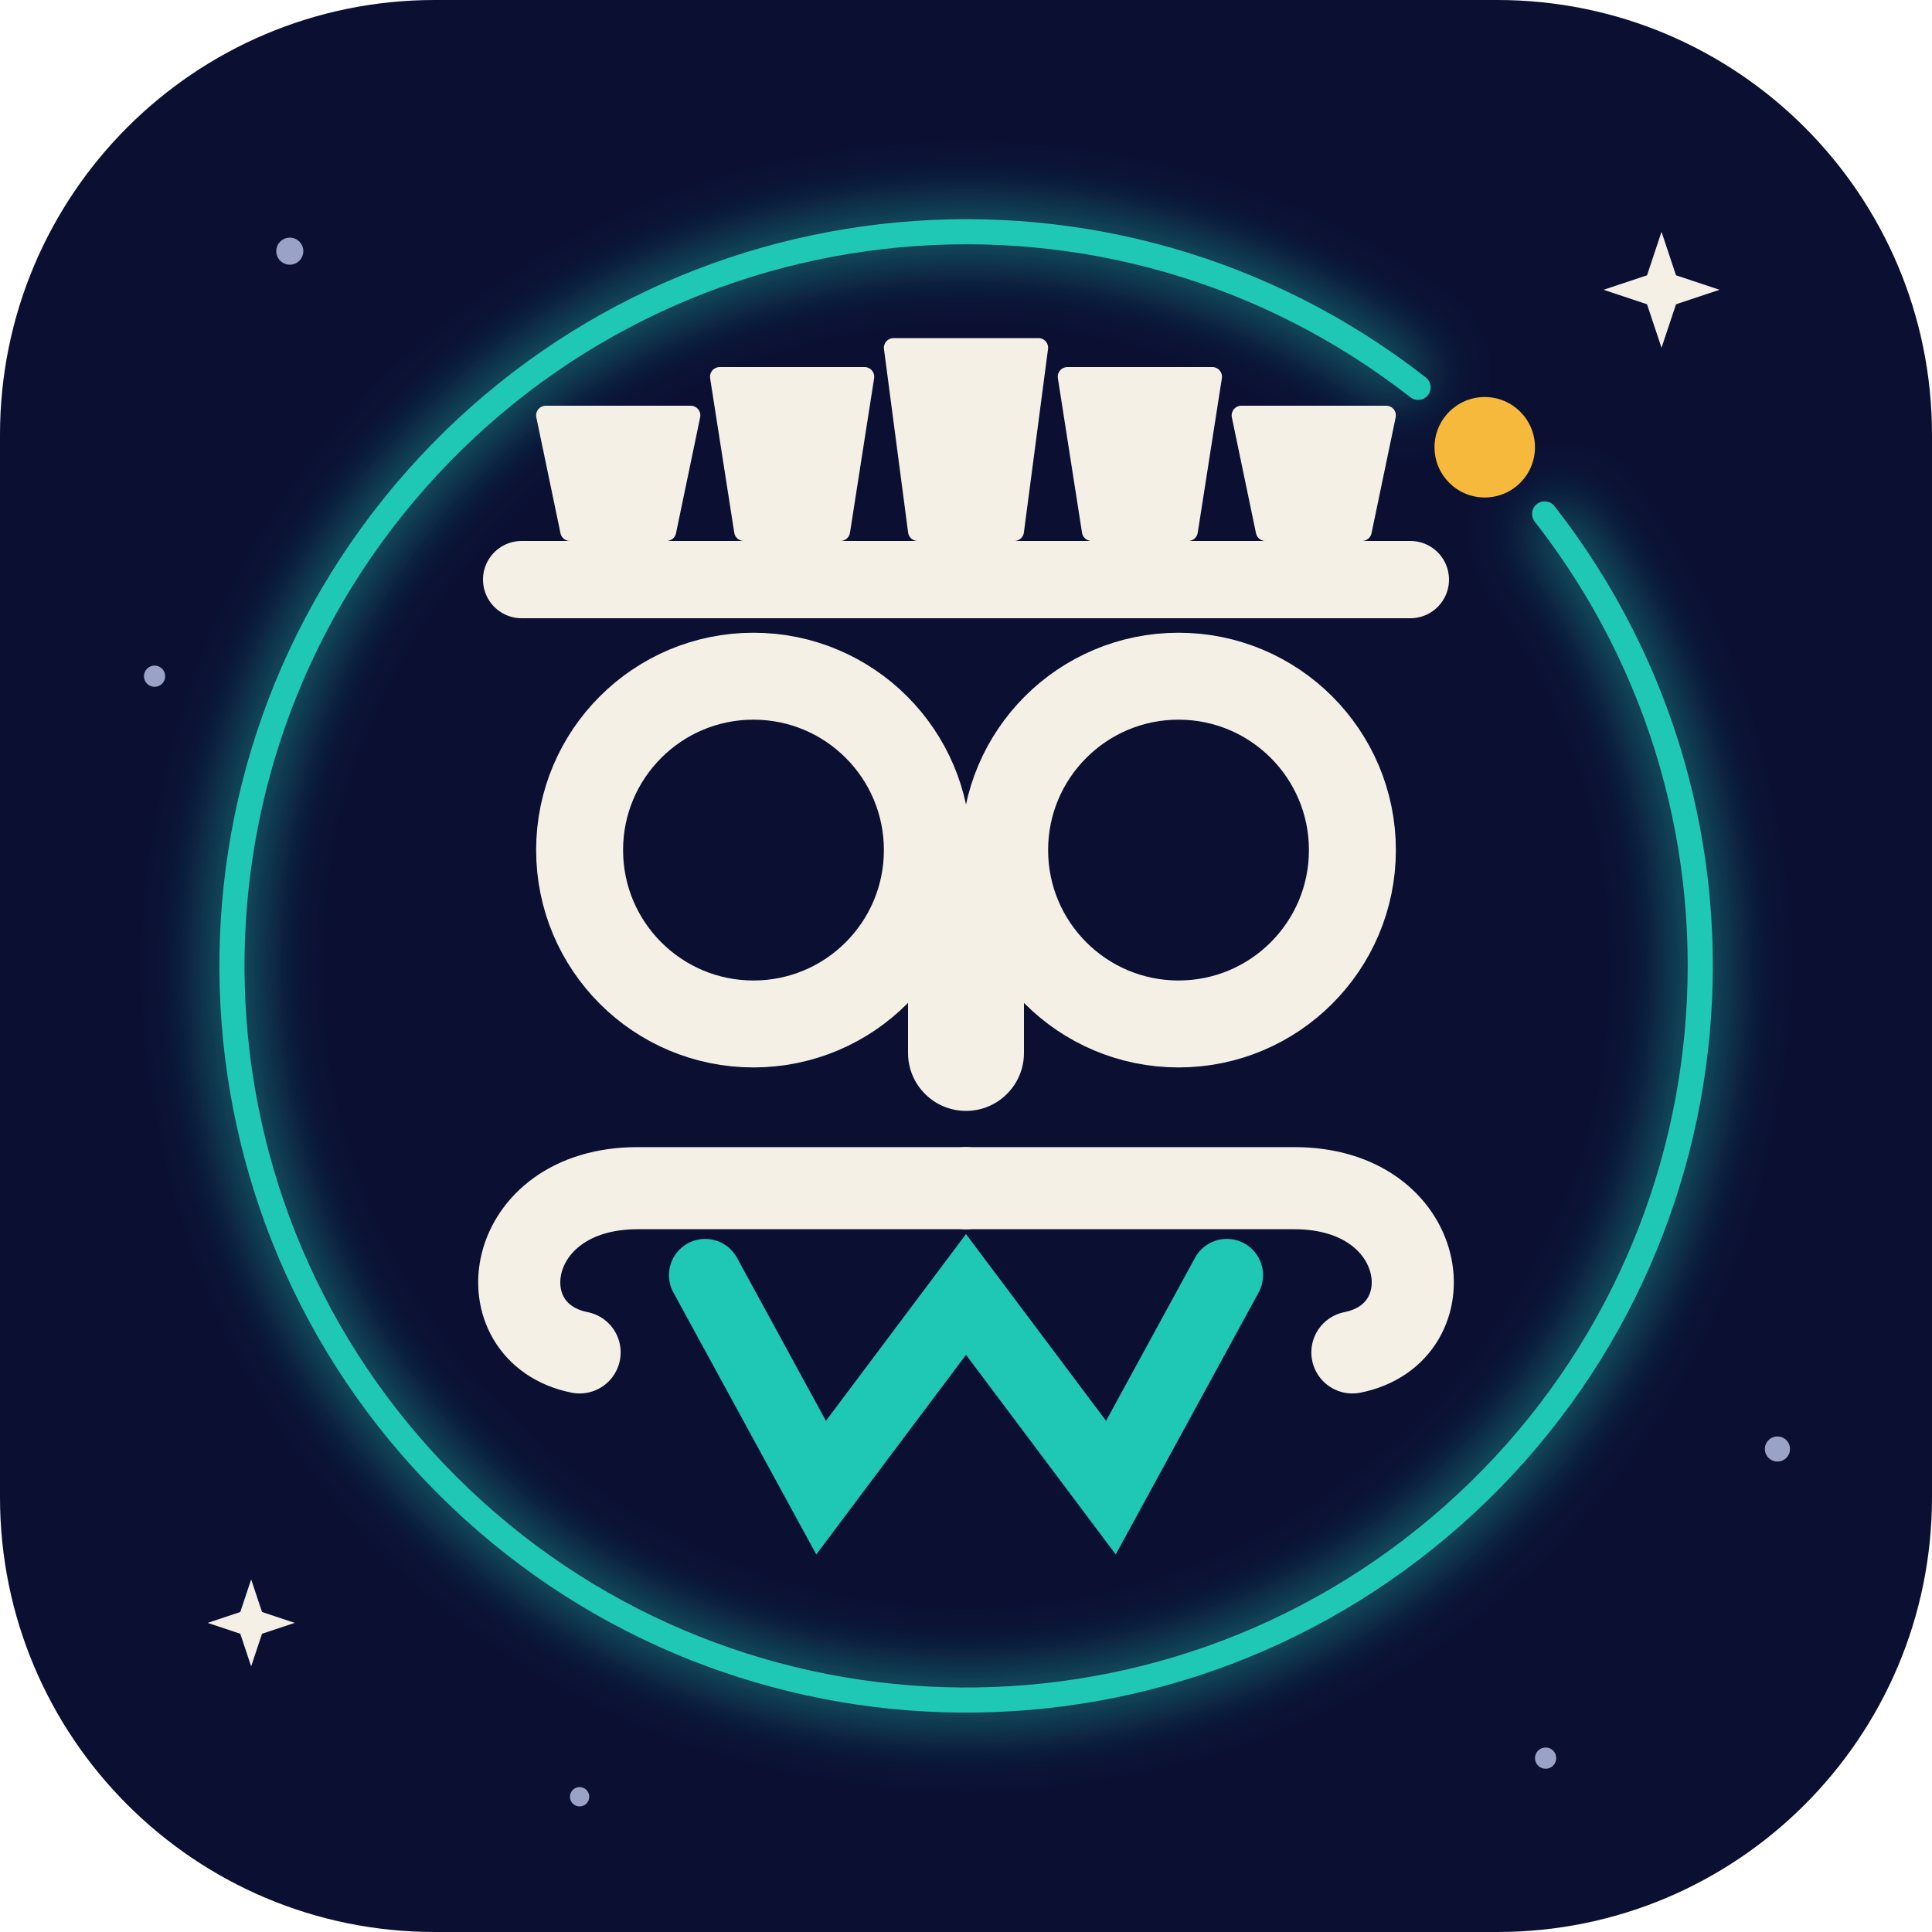
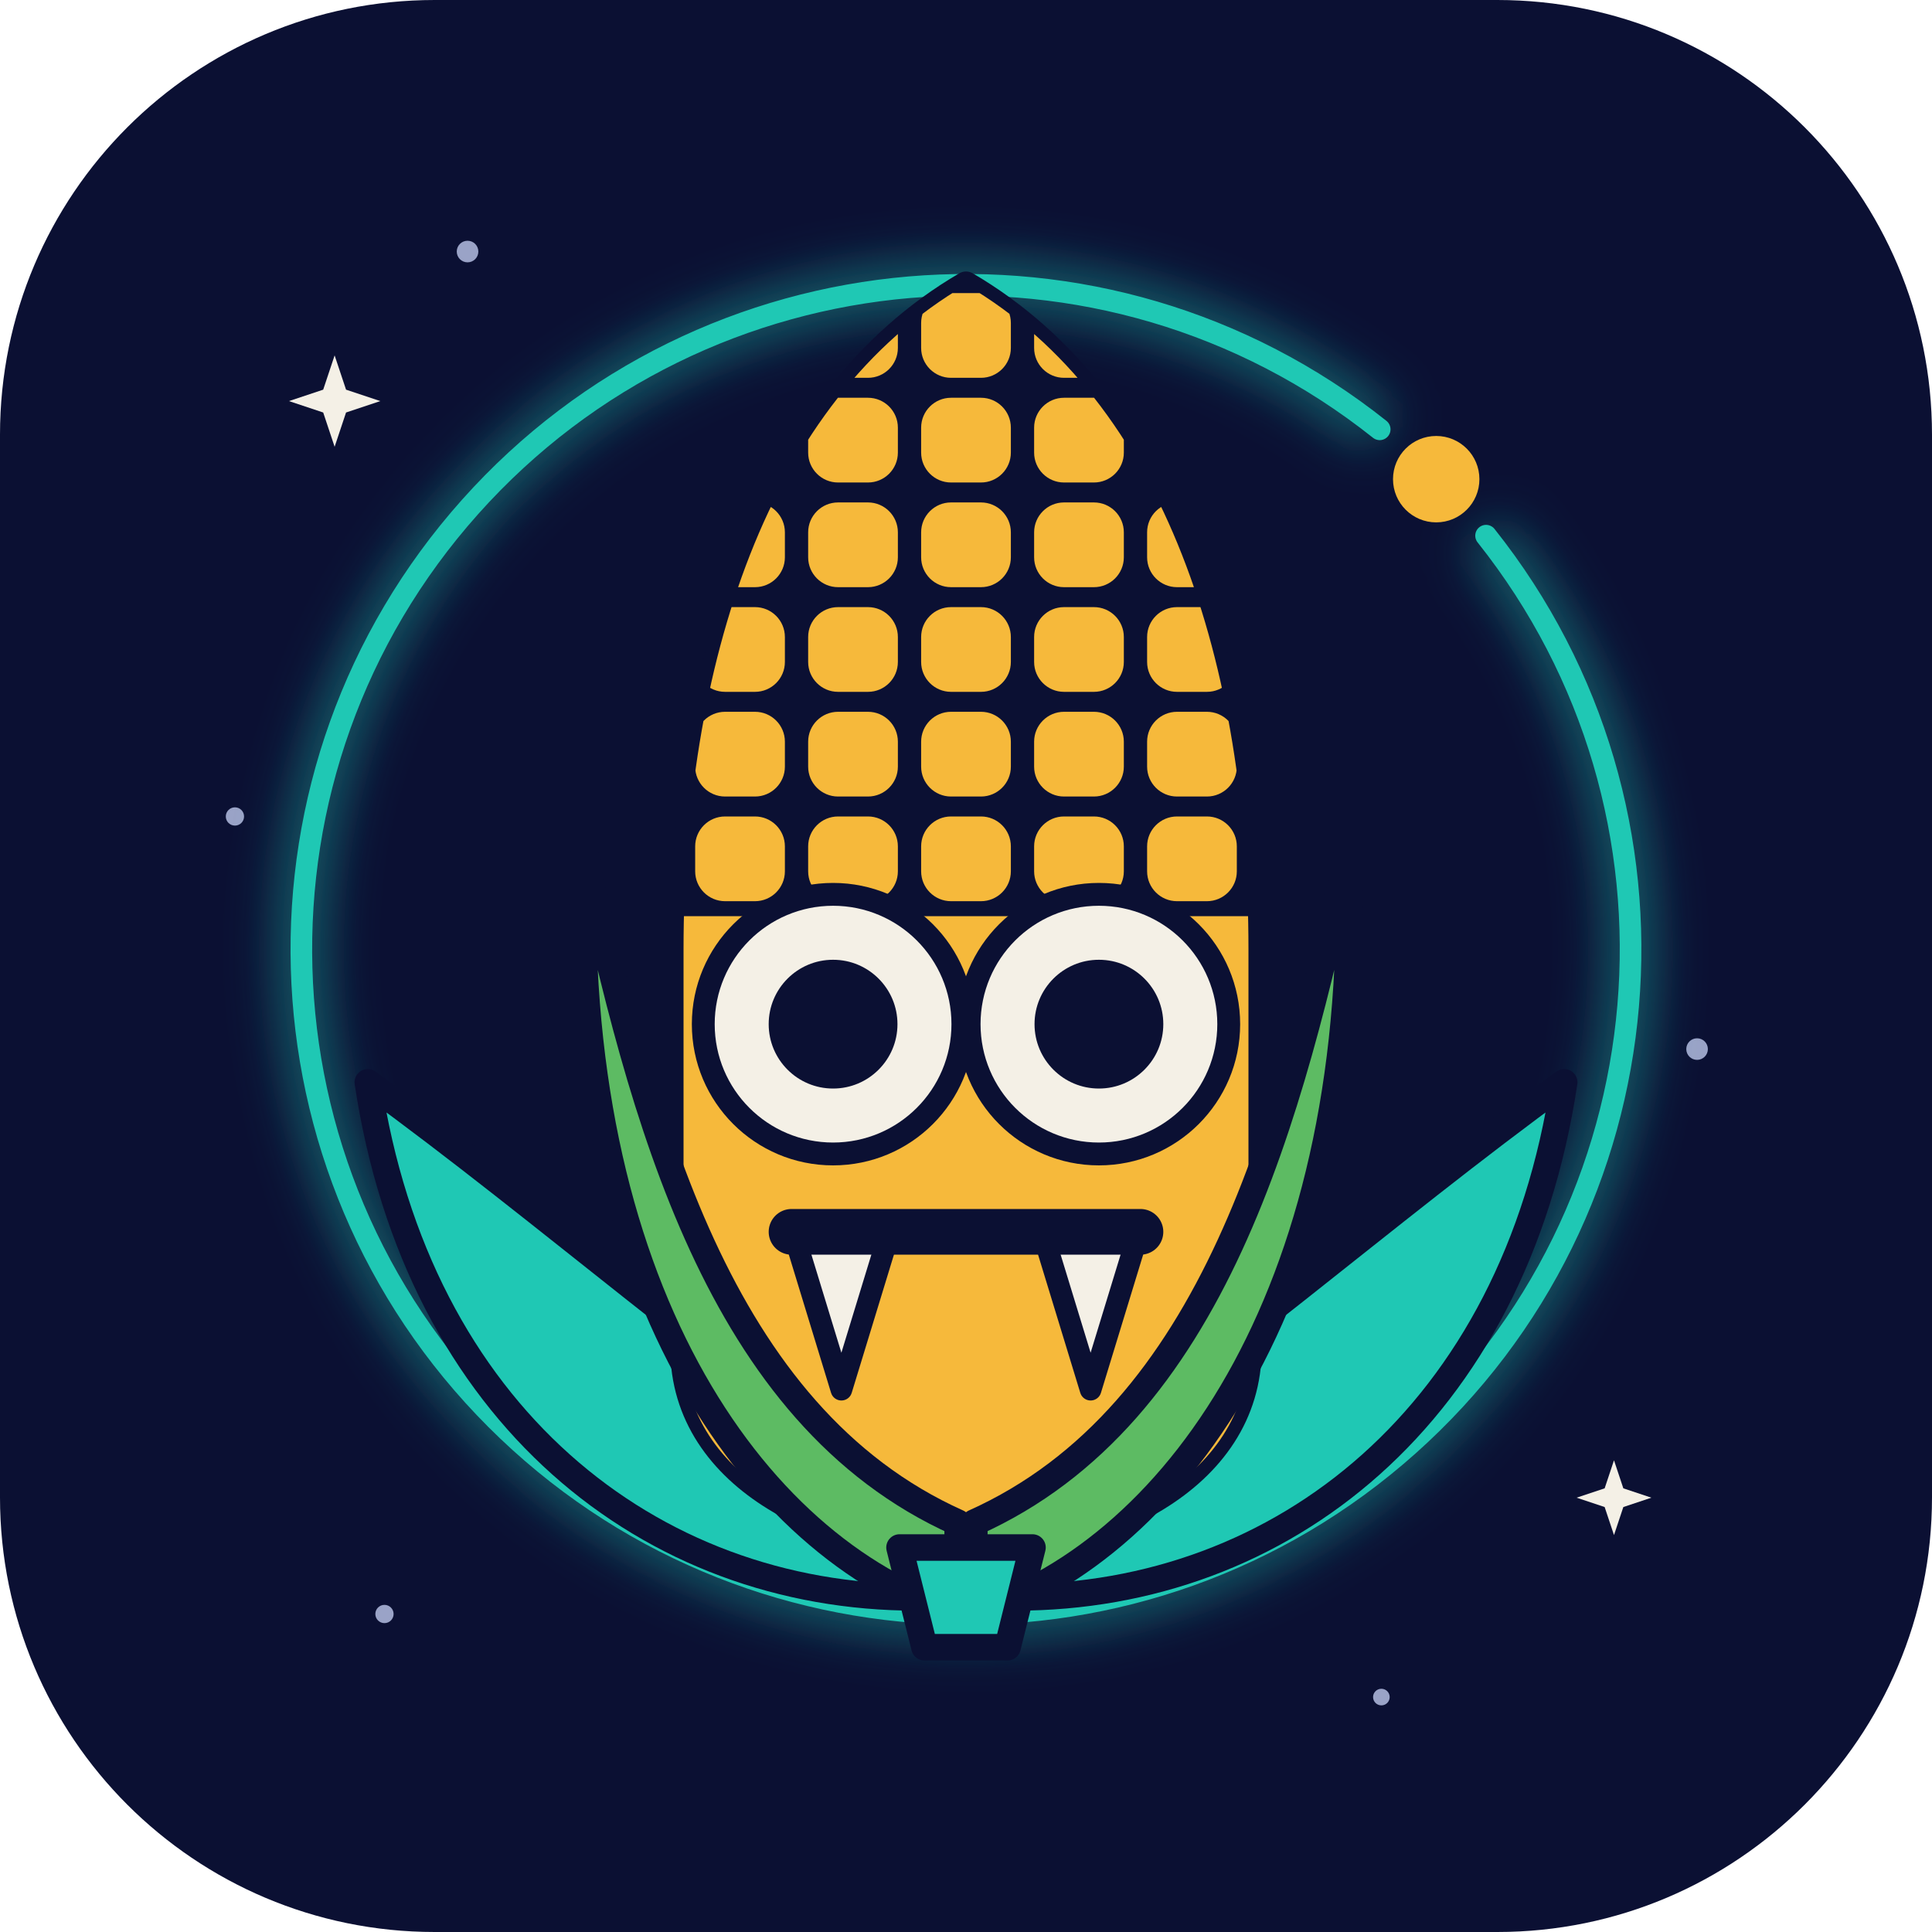
<svg xmlns="http://www.w3.org/2000/svg" viewBox="0 0 200 200" width="1024" height="1024">
  <rect width="200" height="200" rx="45" fill="#0B1033" />
-   <path d="M172 24L173.5 28.5L178 30L173.5 31.5L172 36L170.5 31.5L166 30L170.5 28.5Z" fill="#F4F0E6" />
-   <path d="M26 163.5L27.125 166.875L30.5 168L27.125 169.125L26 172.5L24.875 169.125L21.5 168L24.875 166.875Z" fill="#F4F0E6" />
-   <circle cx="30" cy="26" r="1.4" fill="#9AA3C7" />
-   <circle cx="16" cy="70" r="1.1" fill="#9AA3C7" />
-   <circle cx="184" cy="150" r="1.3" fill="#9AA3C7" />
-   <circle cx="160" cy="182" r="1.1" fill="#9AA3C7" />
-   <circle cx="60" cy="186" r="1" fill="#9AA3C7" />
-   <path d="M159.9 53.2A76 76 0 1 1 146.8 40.1" fill="none" stroke="#1FC8B4" stroke-width="5" opacity="0.5" style="filter: blur(3px)" />
-   <path d="M159.9 53.2A76 76 0 1 1 146.8 40.1" fill="none" stroke="#1FC8B4" stroke-width="2.6" stroke-linecap="round" />
-   <circle cx="153.7" cy="46.3" r="5.2" fill="#F6B93B" />
-   <g>
-     <path d="M59 55L56.5 43H71.5L69 55Z" fill="#F4F0E6" stroke="#F4F0E6" stroke-width="2" stroke-linejoin="round" />
-     <path d="M77 55L74.5 39H89.5L87 55Z" fill="#F4F0E6" stroke="#F4F0E6" stroke-width="2" stroke-linejoin="round" />
-     <path d="M95 55L92.5 36H107.5L105 55Z" fill="#F4F0E6" stroke="#F4F0E6" stroke-width="2" stroke-linejoin="round" />
-     <path d="M113 55L110.5 39H125.5L123 55Z" fill="#F4F0E6" stroke="#F4F0E6" stroke-width="2" stroke-linejoin="round" />
-     <path d="M131 55L128.5 43H143.5L141 55Z" fill="#F4F0E6" stroke="#F4F0E6" stroke-width="2" stroke-linejoin="round" />
-     <path d="M54 60H146" stroke="#F4F0E6" stroke-width="8" stroke-linecap="round" />
-     <circle cx="78" cy="88" r="18" fill="none" stroke="#F4F0E6" stroke-width="9" />
-     <circle cx="122" cy="88" r="18" fill="none" stroke="#F4F0E6" stroke-width="9" />
-     <rect x="94" y="88" width="12" height="27" rx="6" fill="#F4F0E6" />
-     <path d="M100 123H66C52 123 50 138 60 140" fill="none" stroke="#F4F0E6" stroke-width="8.5" stroke-linecap="round" />
-     <path d="M100 123H134C148 123 150 138 140 140" fill="none" stroke="#F4F0E6" stroke-width="8.5" stroke-linecap="round" />
-     <path d="M73 132L85 154L100 134L115 154L127 132" fill="none" stroke="#1FC8B4" stroke-width="7.5" stroke-linejoin="miter" stroke-miterlimit="12" stroke-linecap="round" />
+   <g transform="translate(100 100) scale(.86) translate(-100 -102)">
+     <path d="M24 28.5L25.375 32.625L29.5 34L25.375 35.375L24 39.5L22.625 35.375L18.5 34L22.625 32.625Z" fill="#F4F0E6" />
+     <path d="M178 161.5L179.125 164.875L182.5 166L179.125 167.125L178 170.5L176.875 167.125L173.5 166L176.875 164.875Z" fill="#F4F0E6" />
+     <circle cx="40" cy="16" r="1.3" fill="#9AA3C7" />
+     <circle cx="12" cy="84" r="1.1" fill="#9AA3C7" />
+     <circle cx="188" cy="112" r="1.3" fill="#9AA3C7" />
+     <circle cx="30" cy="180" r="1.1" fill="#9AA3C7" />
+     <circle cx="150" cy="190" r="1" fill="#9AA3C7" />
+     <path d="M162.6 50.2A80 80 0 1 1 149.8 37.4" fill="none" stroke="#1FC8B4" stroke-width="5" opacity="0.5" style="filter:blur(3px)" />
+     <path d="M162.6 50.2A80 80 0 1 1 149.8 37.4" fill="none" stroke="#1FC8B4" stroke-width="2.6" stroke-linecap="round" />
+     <circle cx="156.6" cy="43.4" r="5.2" fill="#F6B93B" />
+     <path d="M94 178C62 178 34 156 28 116C50 132 70 150 94 166Z" fill="#1FC8B4" stroke="#0B1033" stroke-width="3.2" stroke-linejoin="round" />
+     <path d="M94 178C62 178 34 156 28 116C50 132 70 150 94 166Z" transform="translate(200 0) scale(-1 1)" fill="#1FC8B4" stroke="#0B1033" stroke-width="3.2" stroke-linejoin="round" />
+     <clipPath id="cob">
+       <path d="M100 20C124 34 134 66 134 100V148C134 164 116 172 100 172C84 172 66 164 66 148V100C66 66 76 34 100 20Z" />
+     </clipPath>
+     <path d="M100 20C124 34 134 66 134 100V148C134 164 116 172 100 172C84 172 66 164 66 148V100C66 66 76 34 100 20Z" fill="#0B1033" stroke="#0B1033" stroke-width="3.2" stroke-linejoin="round" />
+     <g clip-path="url(#cob)">
+       <rect x="67.4" y="21.0" width="10.8" height="10.2" rx="3.6" fill="#F6B93B" />
+       <rect x="67.4" y="33.6" width="10.8" height="10.2" rx="3.6" fill="#F6B93B" />
+       <rect x="67.4" y="46.2" width="10.8" height="10.2" rx="3.6" fill="#F6B93B" />
+       <rect x="67.4" y="58.8" width="10.8" height="10.2" rx="3.6" fill="#F6B93B" />
+       <rect x="67.4" y="71.4" width="10.8" height="10.2" rx="3.6" fill="#F6B93B" />
+       <rect x="67.4" y="84.0" width="10.8" height="10.2" rx="3.6" fill="#F6B93B" />
+       <rect x="81.0" y="21.0" width="10.8" height="10.2" rx="3.6" fill="#F6B93B" />
+       <rect x="81.0" y="33.6" width="10.8" height="10.2" rx="3.6" fill="#F6B93B" />
+       <rect x="81.0" y="46.2" width="10.8" height="10.2" rx="3.6" fill="#F6B93B" />
+       <rect x="81.0" y="58.8" width="10.8" height="10.2" rx="3.6" fill="#F6B93B" />
+       <rect x="81.0" y="71.4" width="10.8" height="10.2" rx="3.6" fill="#F6B93B" />
+       <rect x="81.0" y="84.0" width="10.8" height="10.2" rx="3.6" fill="#F6B93B" />
+       <rect x="94.6" y="21.0" width="10.8" height="10.2" rx="3.6" fill="#F6B93B" />
+       <rect x="94.6" y="33.6" width="10.8" height="10.2" rx="3.6" fill="#F6B93B" />
+       <rect x="94.6" y="46.2" width="10.8" height="10.2" rx="3.6" fill="#F6B93B" />
+       <rect x="94.6" y="58.8" width="10.8" height="10.2" rx="3.6" fill="#F6B93B" />
+       <rect x="94.6" y="71.4" width="10.8" height="10.2" rx="3.6" fill="#F6B93B" />
+       <rect x="94.6" y="84.0" width="10.8" height="10.2" rx="3.6" fill="#F6B93B" />
+       <rect x="108.2" y="21.0" width="10.8" height="10.2" rx="3.6" fill="#F6B93B" />
+       <rect x="108.2" y="33.6" width="10.8" height="10.2" rx="3.6" fill="#F6B93B" />
+       <rect x="108.2" y="46.2" width="10.8" height="10.2" rx="3.6" fill="#F6B93B" />
+       <rect x="108.2" y="58.8" width="10.8" height="10.2" rx="3.6" fill="#F6B93B" />
+       <rect x="108.2" y="71.4" width="10.8" height="10.2" rx="3.6" fill="#F6B93B" />
+       <rect x="108.2" y="84.0" width="10.8" height="10.2" rx="3.6" fill="#F6B93B" />
+       <rect x="121.8" y="21.0" width="10.8" height="10.2" rx="3.6" fill="#F6B93B" />
+       <rect x="121.8" y="33.6" width="10.8" height="10.2" rx="3.6" fill="#F6B93B" />
+       <rect x="121.8" y="46.2" width="10.8" height="10.2" rx="3.6" fill="#F6B93B" />
+       <rect x="121.8" y="58.8" width="10.8" height="10.2" rx="3.6" fill="#F6B93B" />
+       <rect x="121.8" y="71.4" width="10.8" height="10.2" rx="3.6" fill="#F6B93B" />
+       <rect x="121.8" y="84.0" width="10.8" height="10.2" rx="3.6" fill="#F6B93B" />
+       <rect x="60" y="96" width="80" height="80" fill="#F6B93B" />
+     </g>
+     <path d="M99 180C74 172 52 140 54 88C61 120 70 156 99 169Z" fill="#5DBB63" stroke="#0B1033" stroke-width="3.2" stroke-linejoin="round" />
+     <path d="M99 180C74 172 52 140 54 88C61 120 70 156 99 169Z" transform="translate(200 0) scale(-1 1)" fill="#5DBB63" stroke="#0B1033" stroke-width="3.2" stroke-linejoin="round" />
+     <path d="M92 172H108L105 184H95Z" fill="#1FC8B4" stroke="#0B1033" stroke-width="3.2" stroke-linejoin="round" />
+     <circle cx="84" cy="109" r="17" fill="#0B1033" />
+     <circle cx="84" cy="109" r="11" data-r="1" fill="none" stroke="#F4F0E6" stroke-width="6.5" />
+     <circle cx="116" cy="109" r="17" fill="#0B1033" />
+     <circle cx="116" cy="109" r="11" data-r="1" fill="none" stroke="#F4F0E6" stroke-width="6.5" />
+     <path d="M79.5 135H90.5L85 153ZM109.5 135H120.5L115 153Z" fill="#F4F0E6" stroke="#0B1033" stroke-width="2.6" stroke-linejoin="round" />
+     <path d="M79 134H121" fill="none" stroke="#0B1033" stroke-width="5.5" stroke-linecap="round" />
  </g>
</svg>
